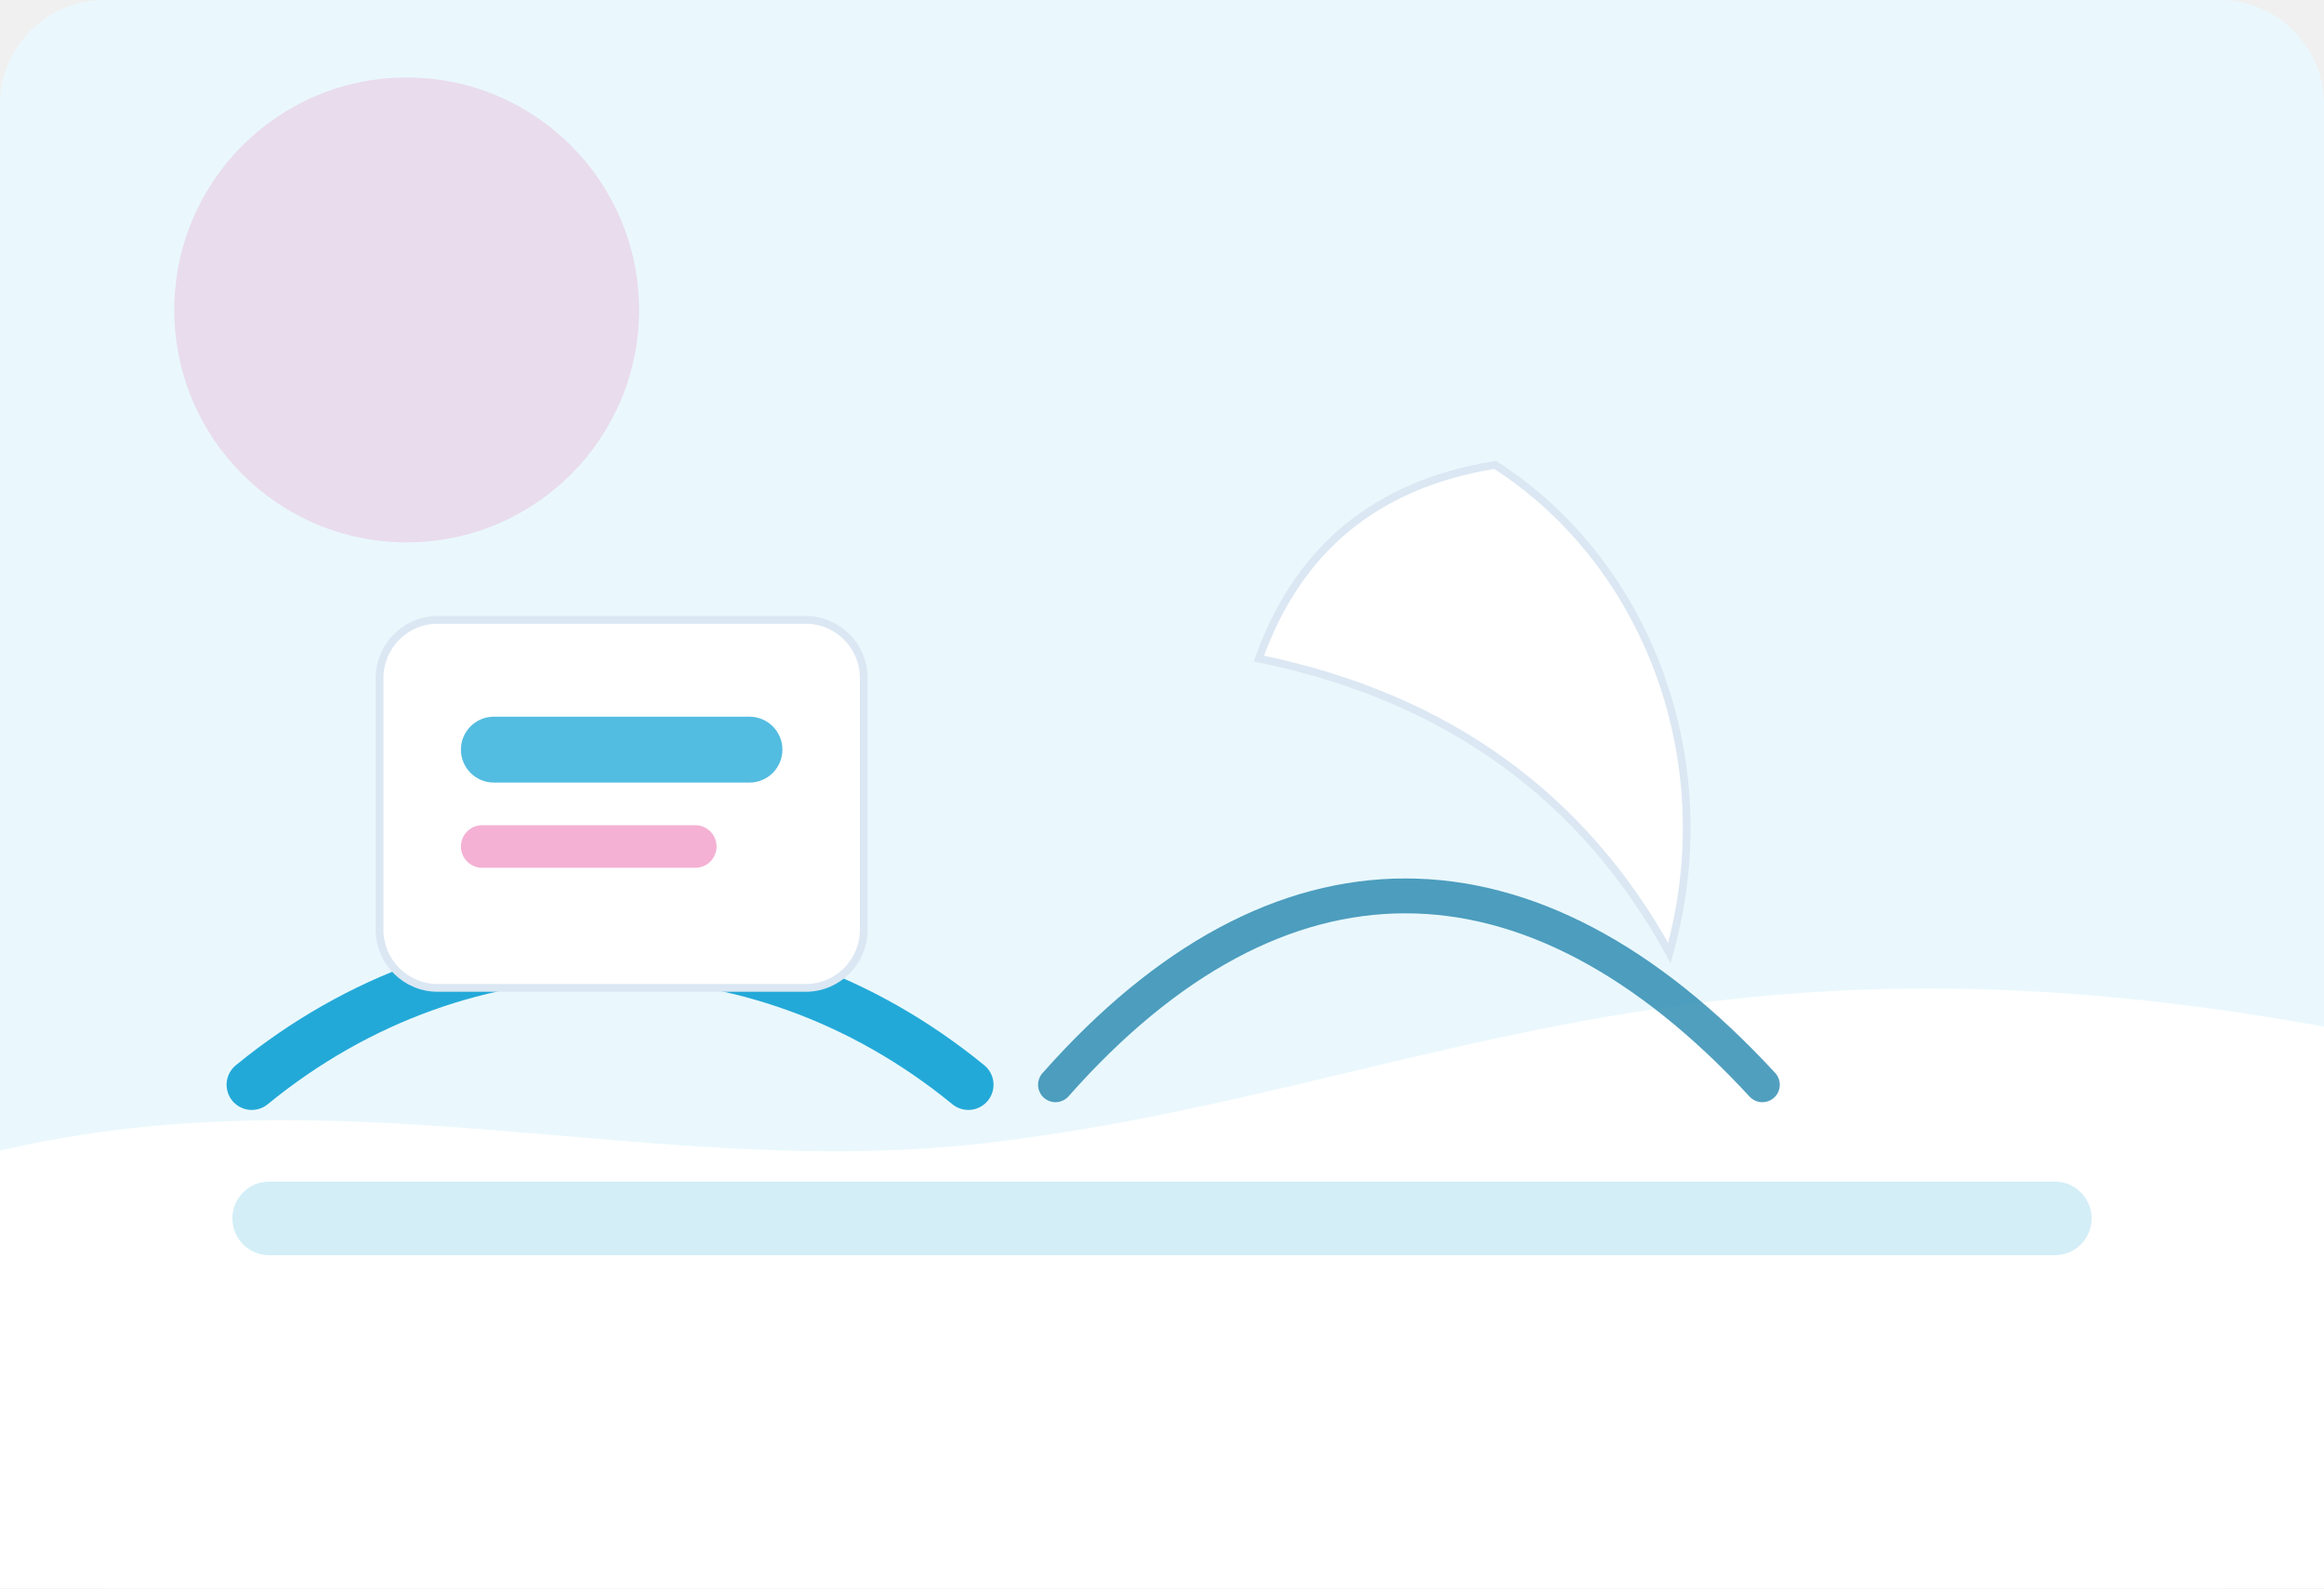
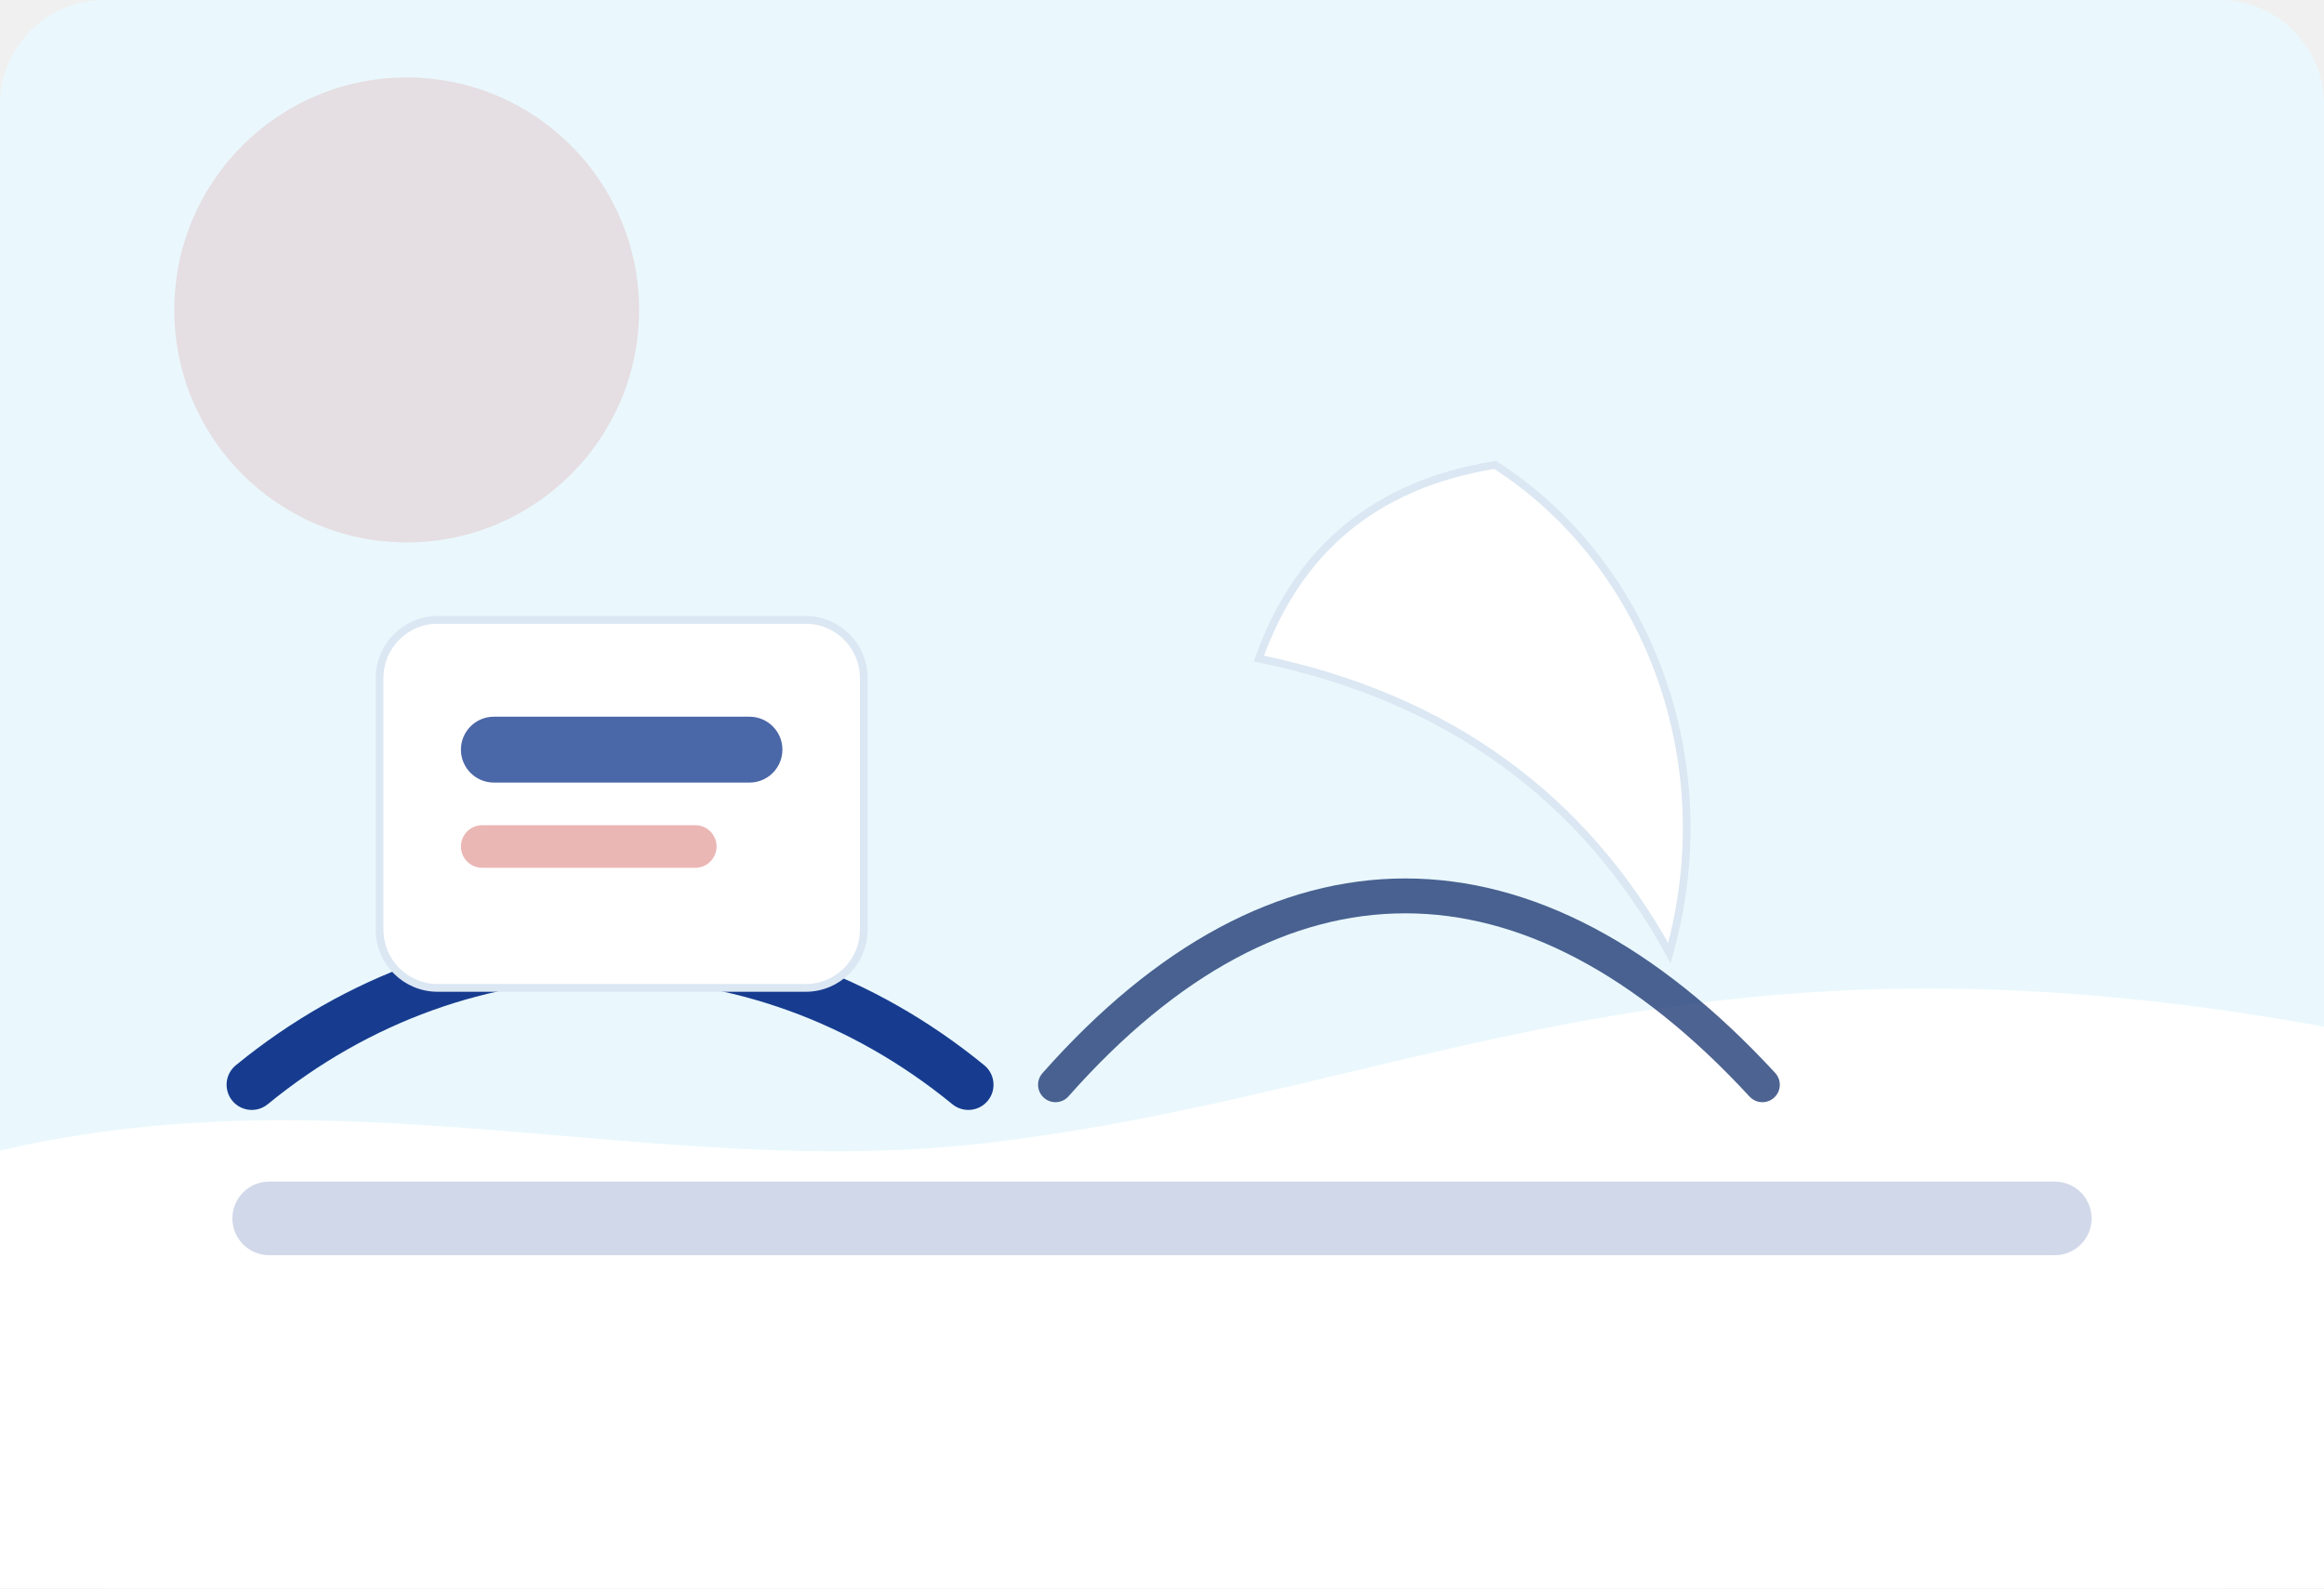
<svg xmlns="http://www.w3.org/2000/svg" width="1200" height="820" viewBox="0 0 1200 820" role="img" aria-labelledby="title desc">
  <rect width="1200" height="820" rx="54" fill="#eaf8fd" />
-   <circle cx="210" cy="160" r="120" fill="#df1f83" opacity=".13" />
+   <circle cx="210" cy="160" r="120" fill="#C4302B" opacity=".13" />
  <path d="M0 594 C180 552 340 610 510 590 C730 564 870 470 1200 530 V820 H0Z" fill="#ffffff" />
-   <path d="M130 560 C240 470 390 470 500 560" fill="none" stroke="#23a9d8" stroke-width="26" stroke-linecap="round" />
-   <path d="M545 560 C660 430 790 430 910 560" fill="none" stroke="#147da9" stroke-width="18" stroke-linecap="round" opacity=".74" />
+   <path d="M130 560 C240 470 390 470 500 560" fill="none" stroke="#173C8F" stroke-width="26" stroke-linecap="round" />
+   <path d="M545 560 C660 430 790 430 910 560" fill="none" stroke="#0F2C6B" stroke-width="18" stroke-linecap="round" opacity=".74" />
  <path d="M772 240 C850 290 890 392 862 492 C818 412 748 360 650 340 C670 284 710 250 772 240Z" fill="#fff" stroke="#dbe7f3" stroke-width="4" />
  <rect x="196" y="320" width="250" height="190" rx="30" fill="#fff" stroke="#dbe7f3" stroke-width="4" />
-   <rect x="238" y="370" width="166" height="34" rx="17" fill="#23a9d8" opacity=".78" />
-   <rect x="238" y="426" width="132" height="22" rx="11" fill="#df1f83" opacity=".35" />
-   <rect x="120" y="610" width="960" height="38" rx="19" fill="#23a9d8" opacity=".20" />
+   <rect x="238" y="370" width="166" height="34" rx="17" fill="#173C8F" opacity=".78" />
+   <rect x="238" y="426" width="132" height="22" rx="11" fill="#C4302B" opacity=".35" />
+   <rect x="120" y="610" width="960" height="38" rx="19" fill="#173C8F" opacity=".20" />
</svg>
